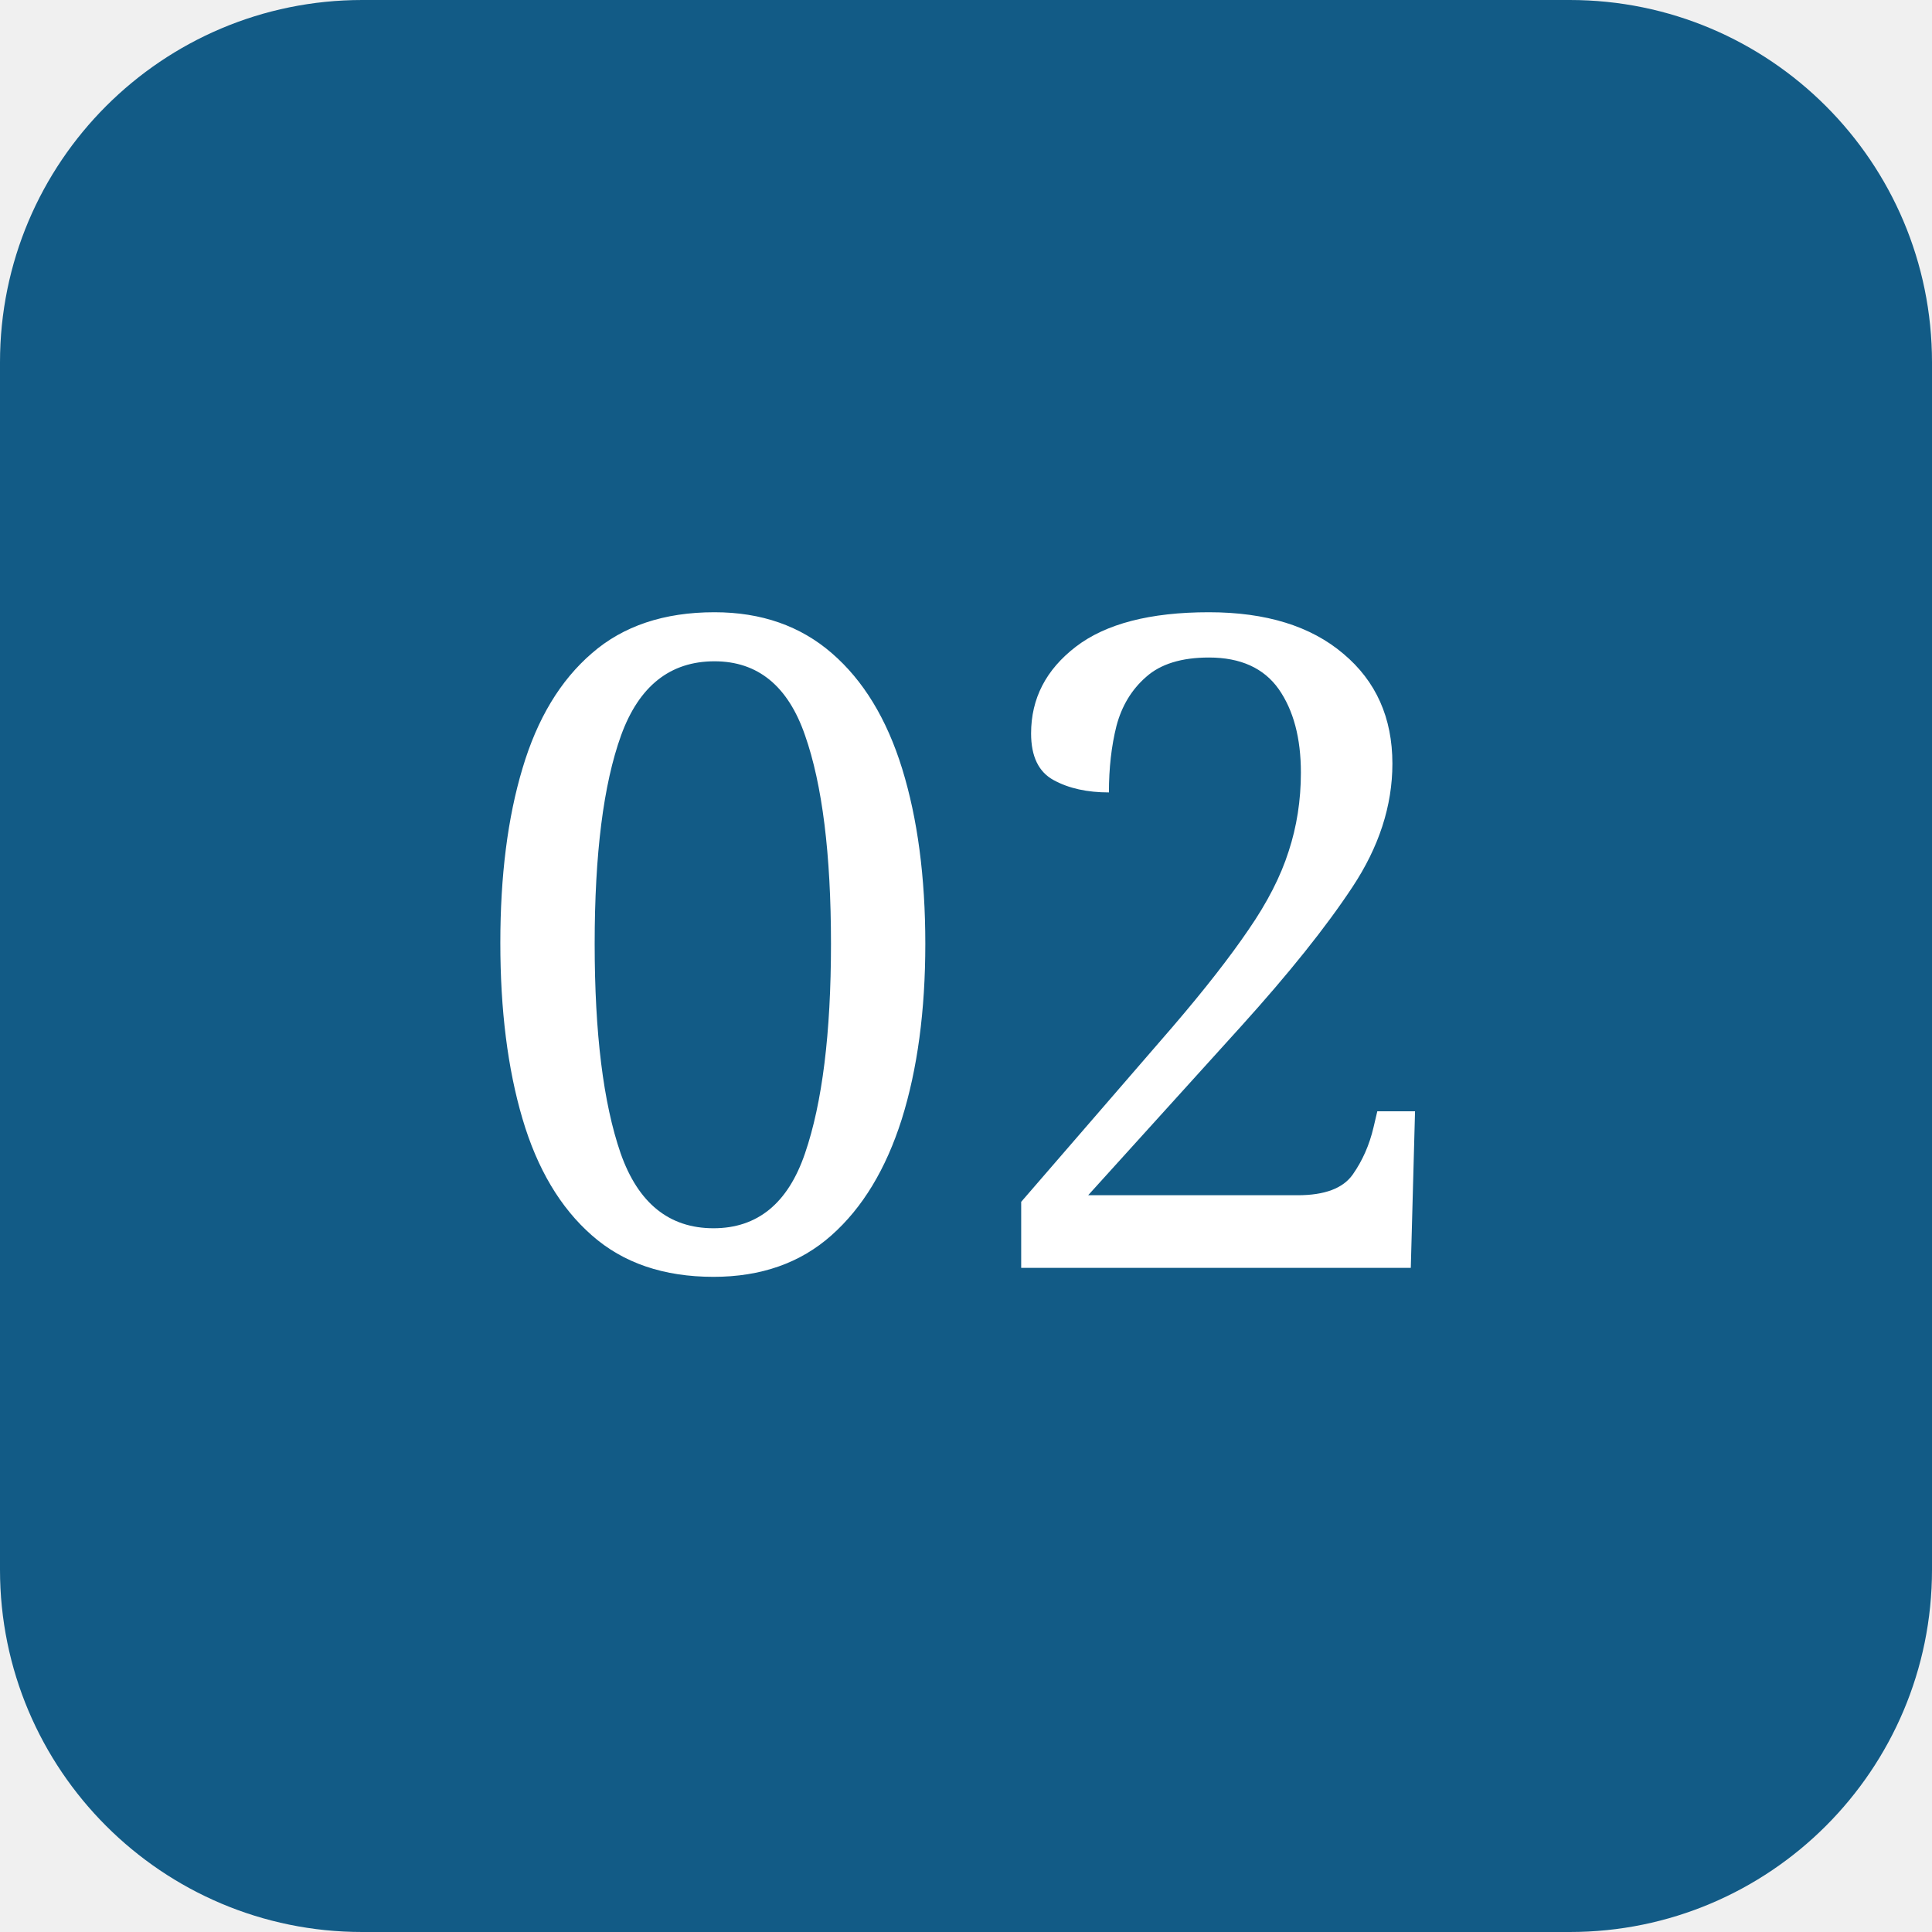
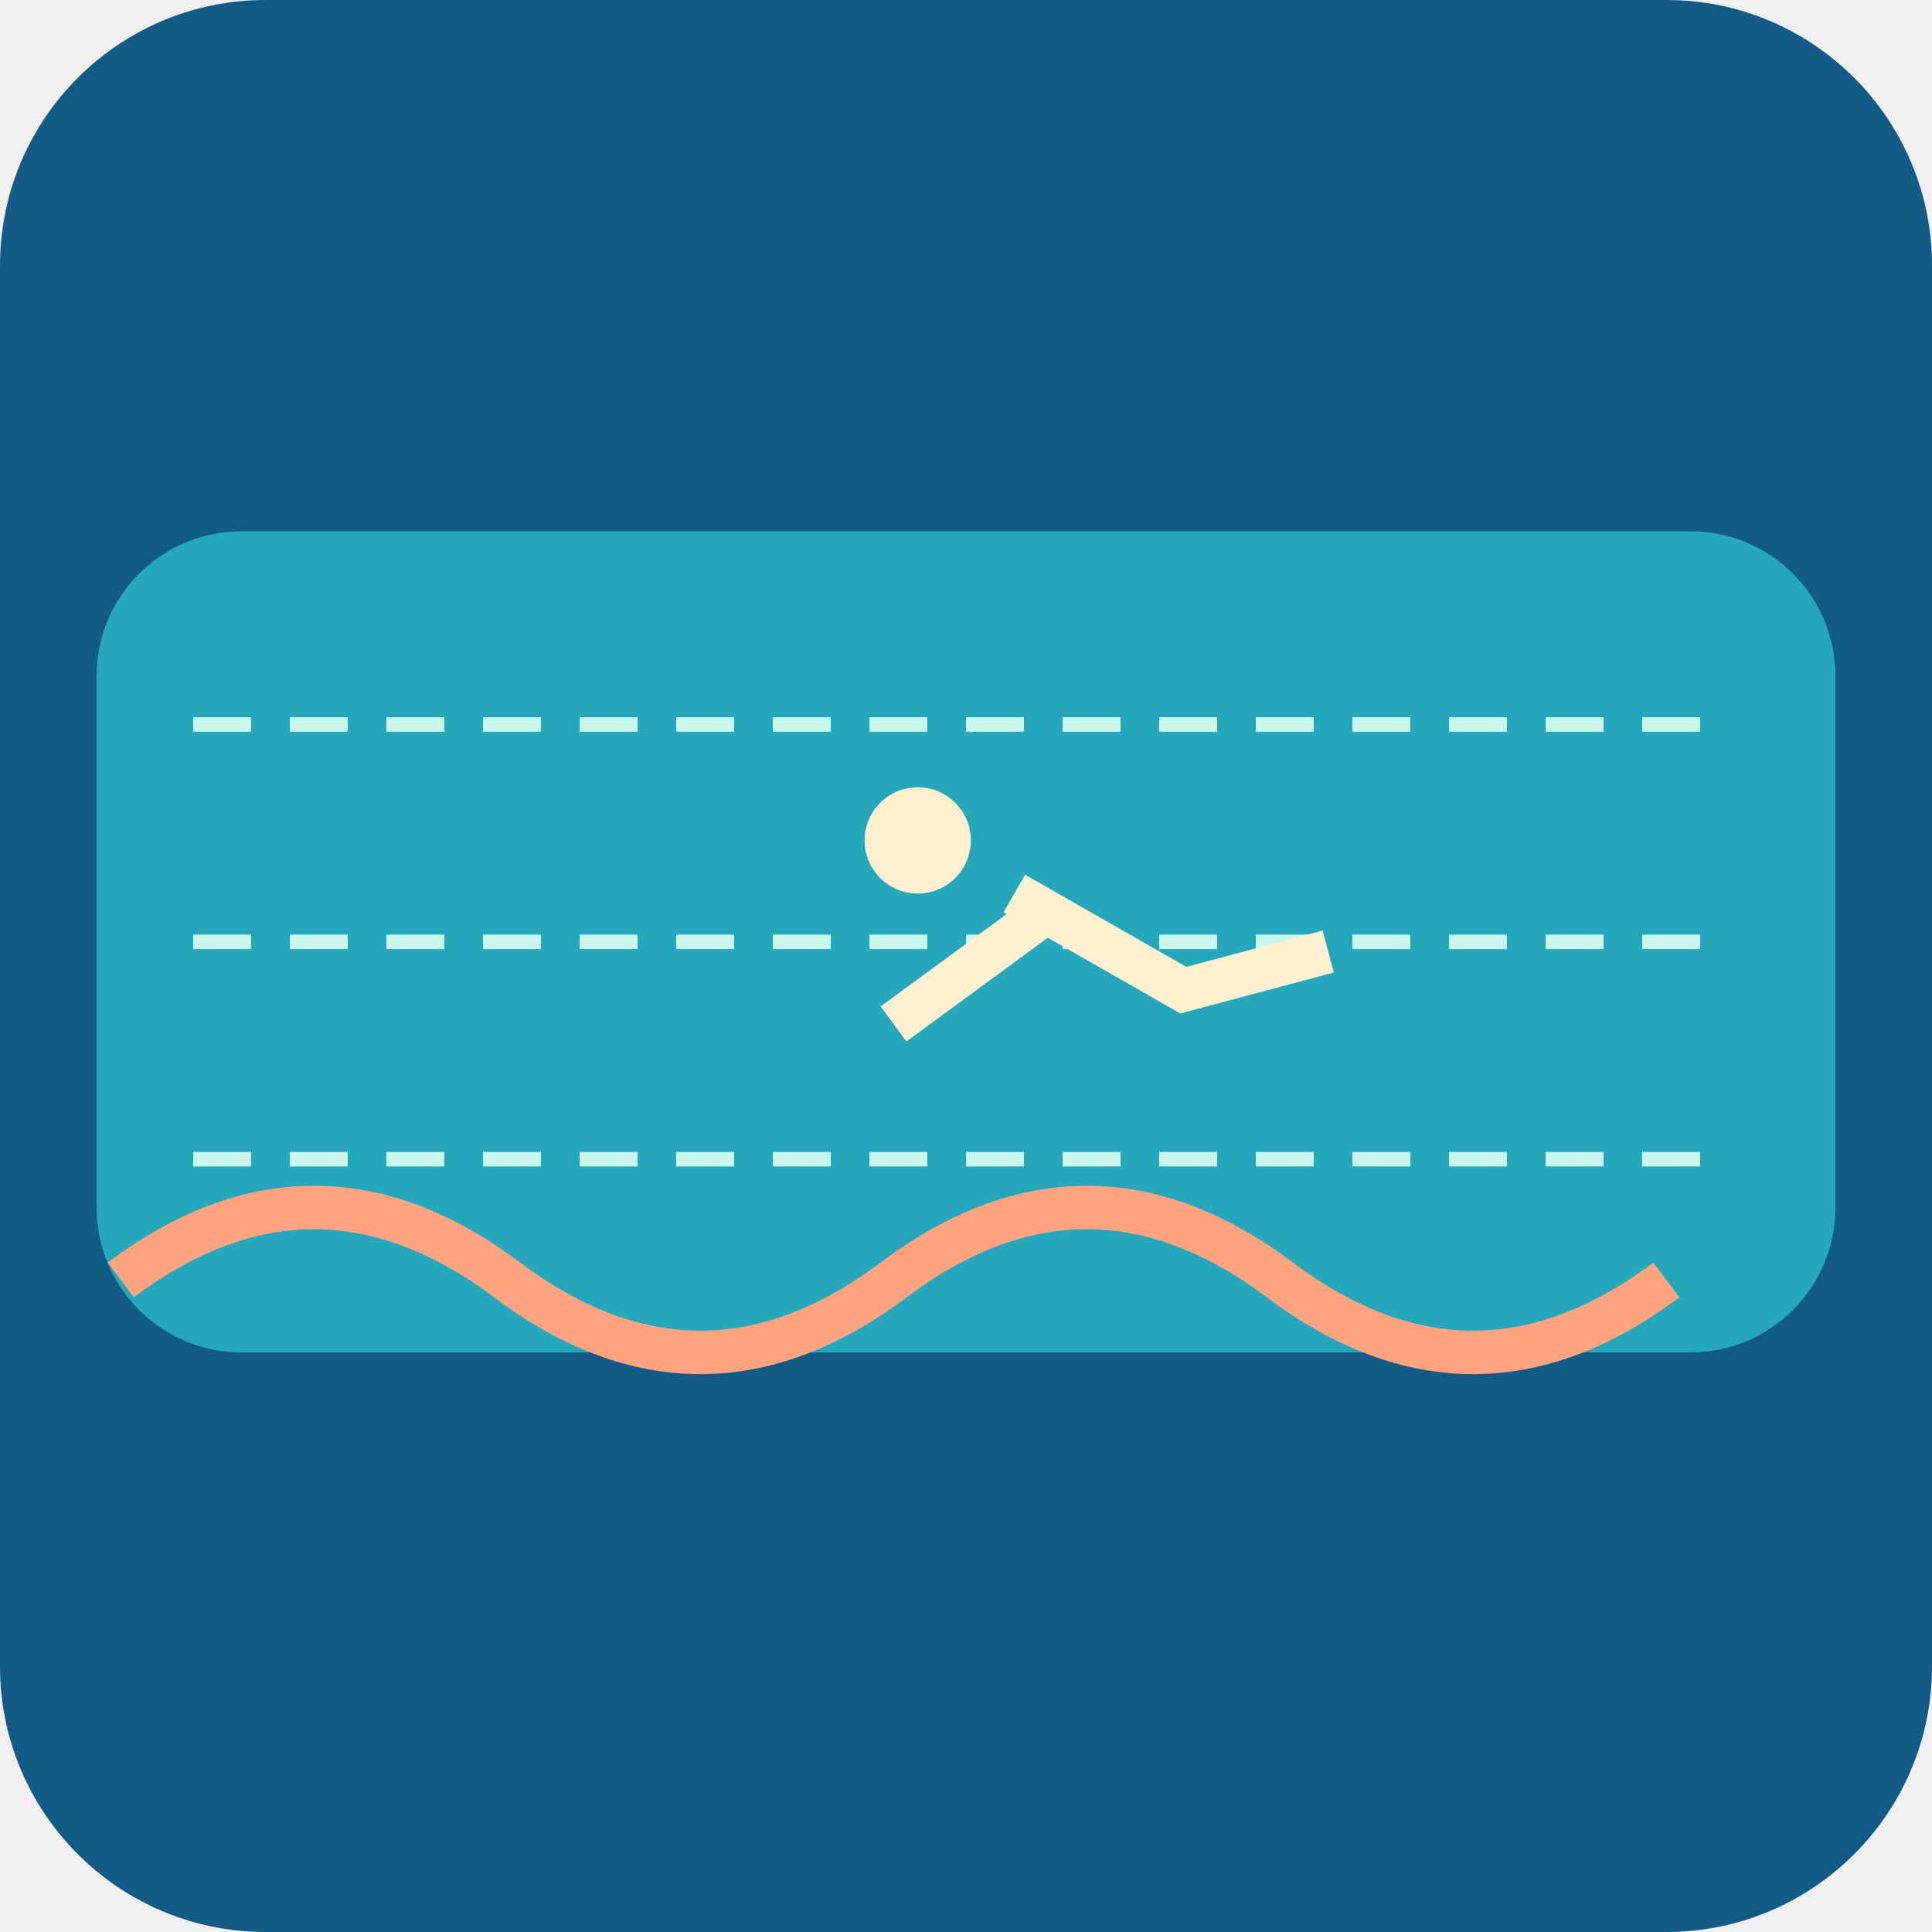
- <svg xmlns="http://www.w3.org/2000/svg" viewBox="0 0 64 64">
-   <rect width="64" height="64" rx="12" fill="#125b86" />
-   <text x="32" y="42" text-anchor="middle" fill="white" font-family="Georgia,serif" font-size="30">02</text>
+ <svg xmlns="http://www.w3.org/2000/svg" viewBox="0 0 400 400">
+   <rect width="400" height="400" rx="55" fill="#125b86" />
+   <g transform="translate(0 85)">
+     <rect x="20" y="25" width="360" height="170" rx="30" fill="#25a8bc" />
+     <path d="M40 65h320M40 110h320M40 155h320" stroke="#c9f7ee" stroke-width="3" stroke-dasharray="12 8" />
+     <path d="M25 180q40-30 80 0t80 0t80 0t80 0" fill="none" stroke="#ffa380" stroke-width="9" />
+     <circle cx="190" cy="89" r="11" fill="#fff0cf" />
+     <path d="M210 100l35 20 30-8M215 105l-30 22" stroke="#fff0cf" stroke-width="9" fill="none" />
+   </g>
</svg>
